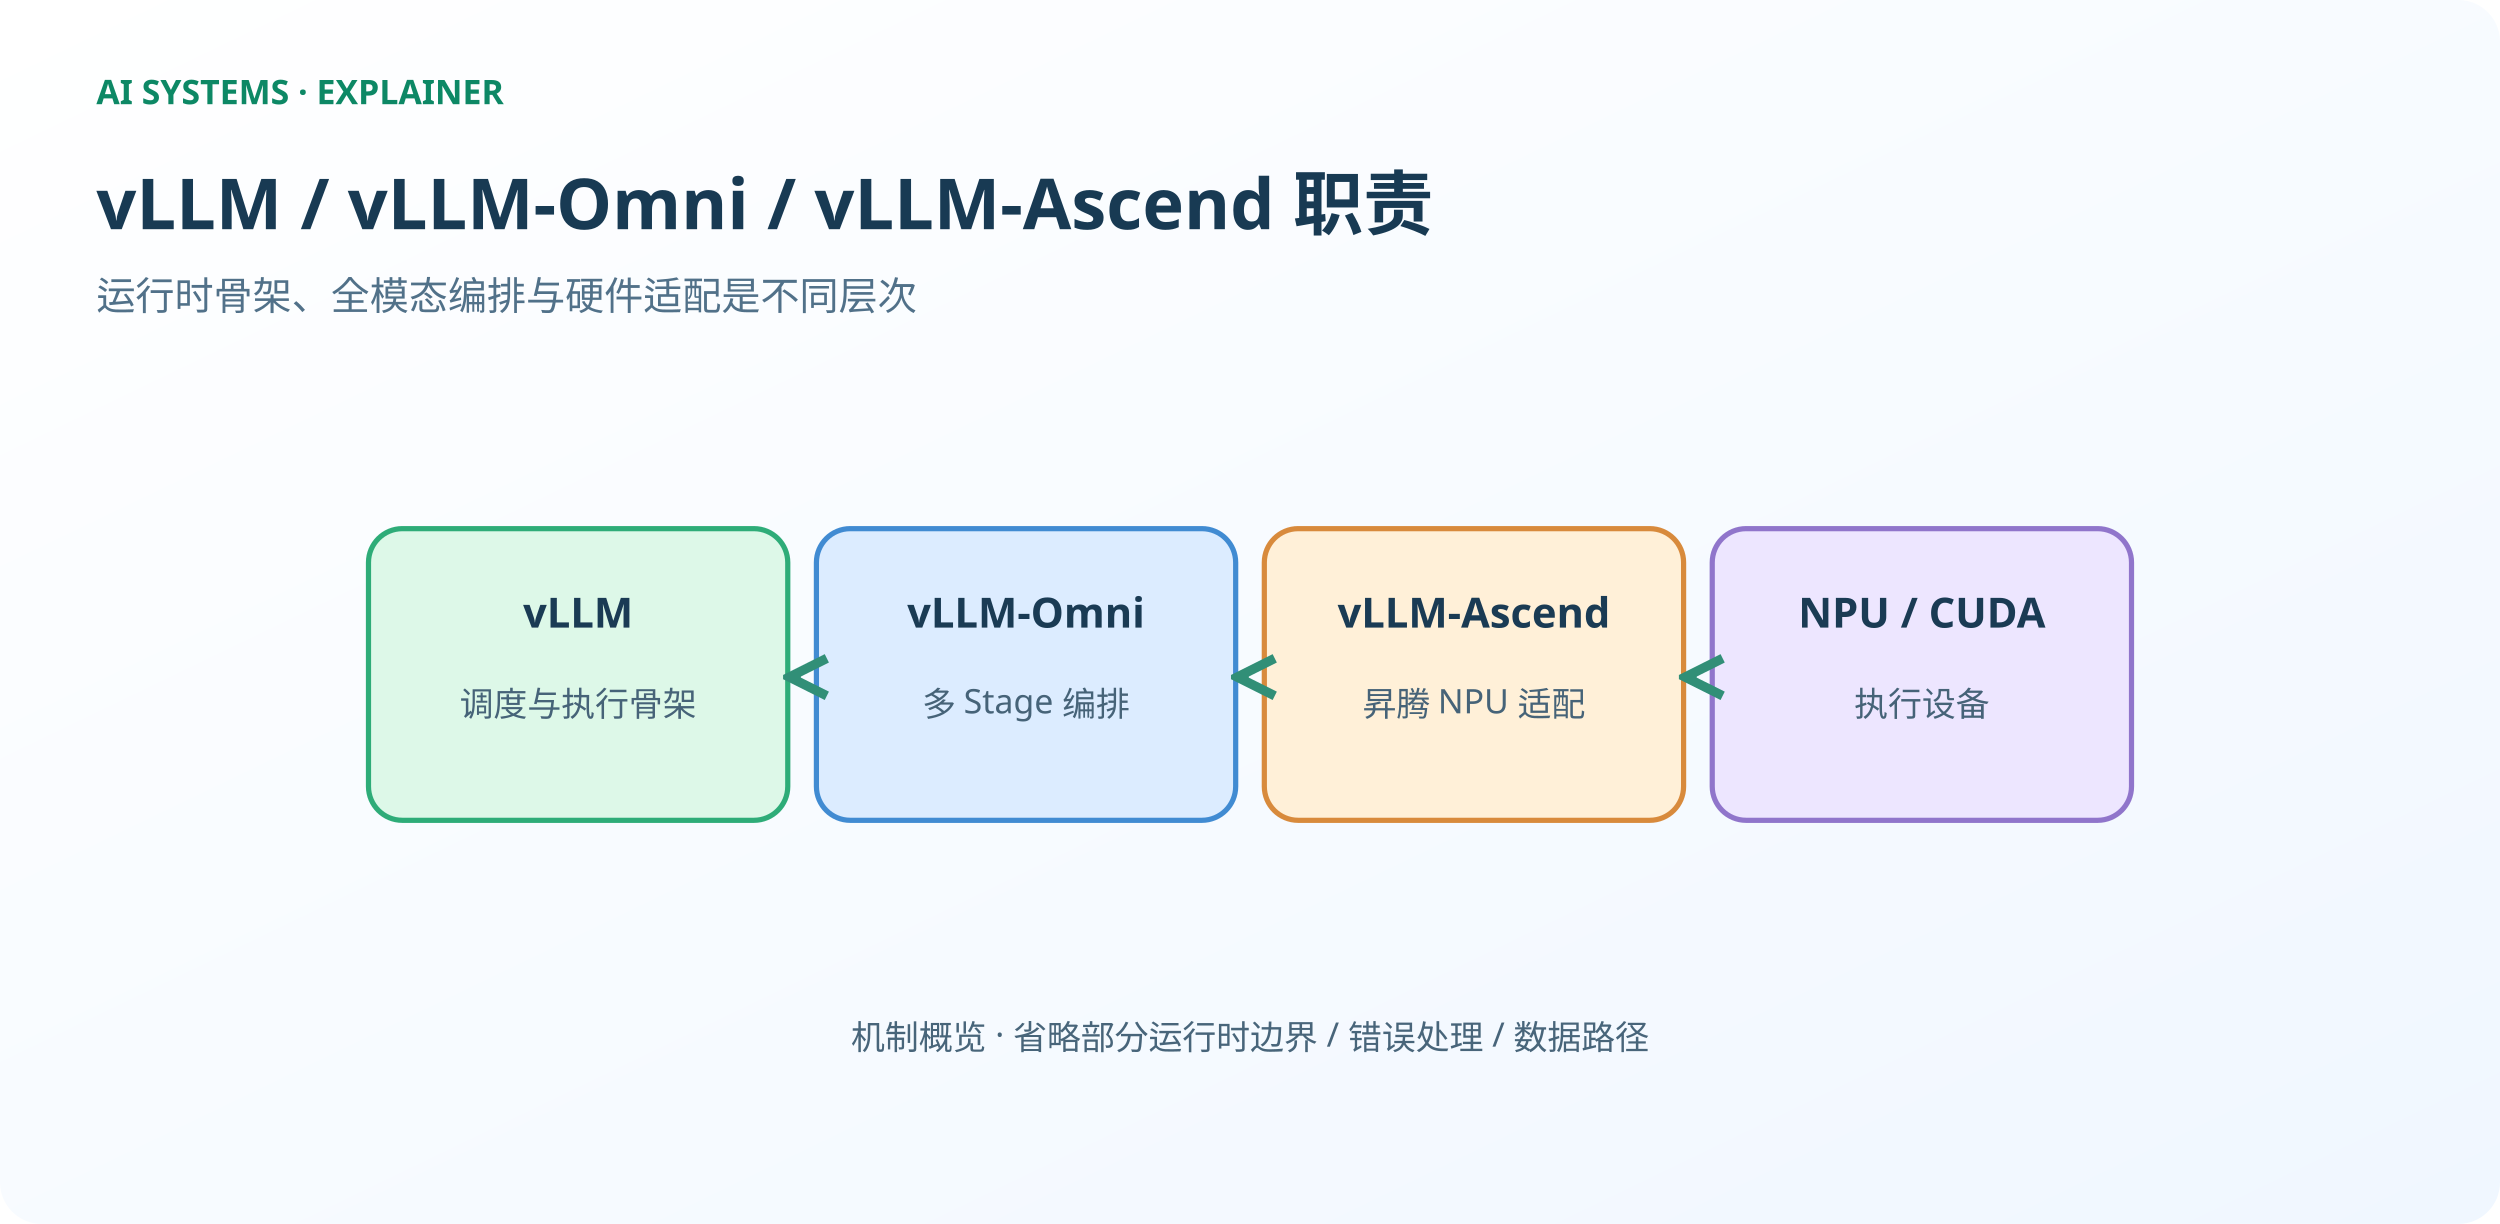
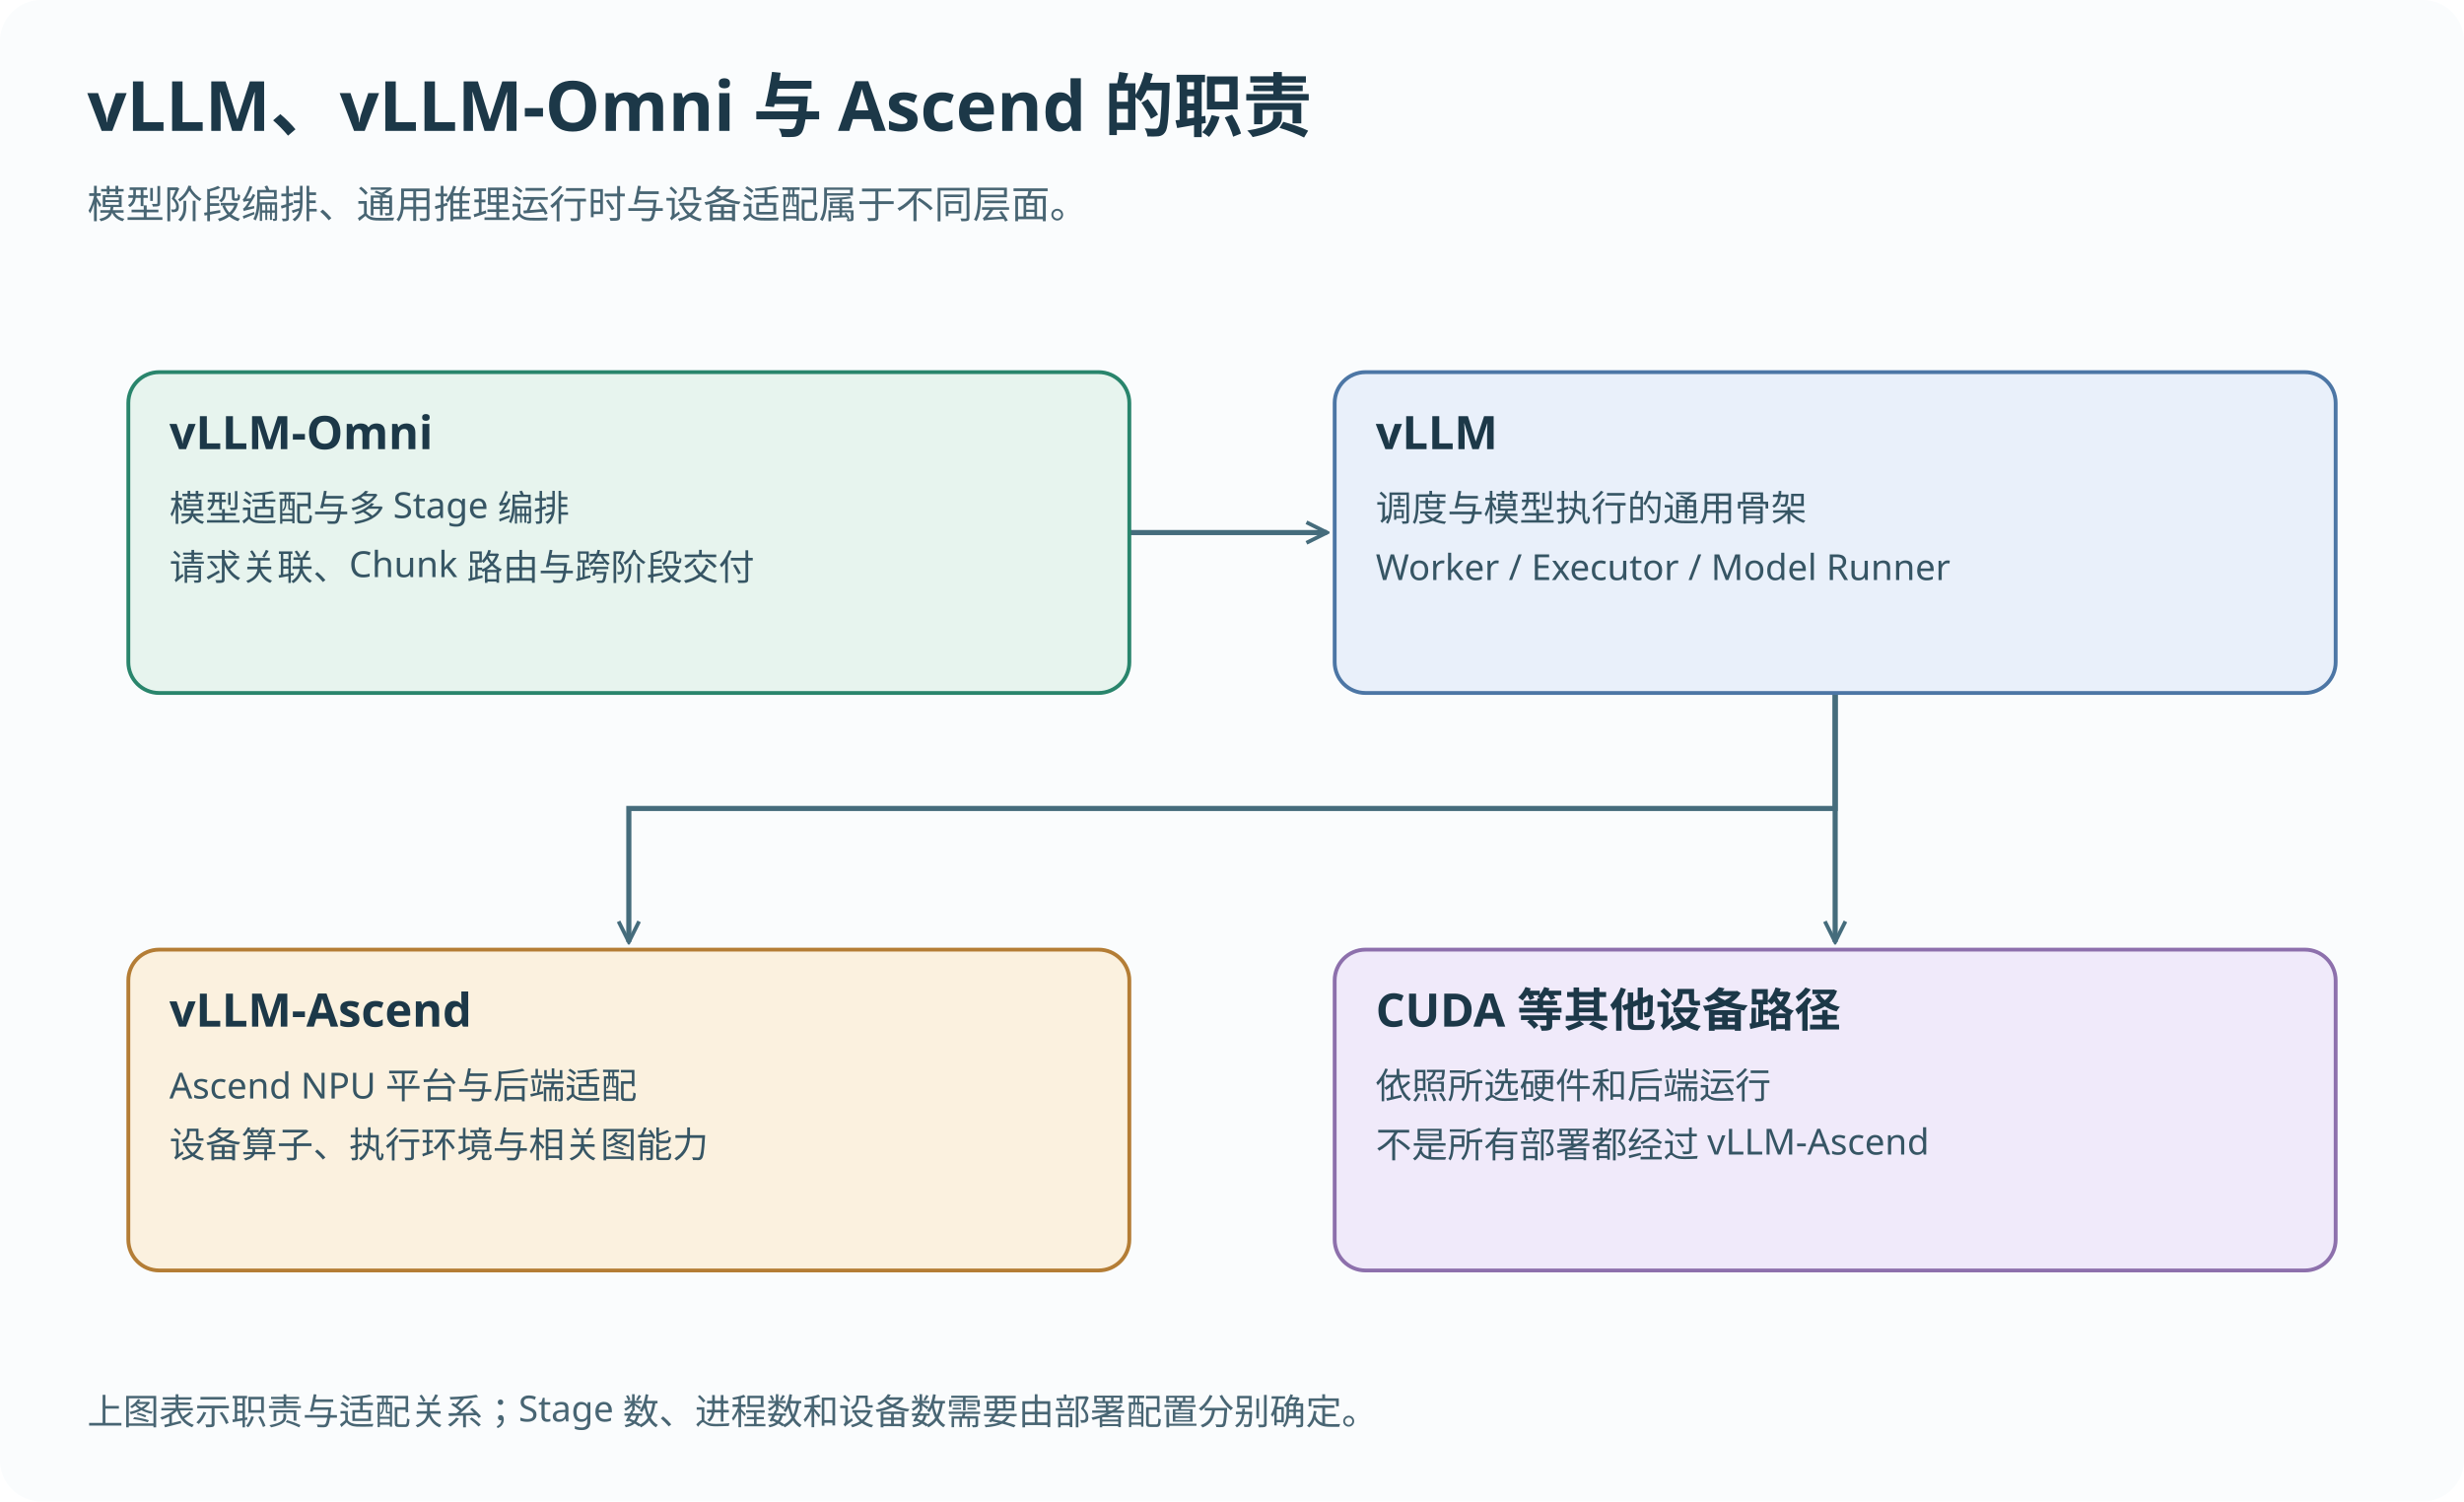
- <svg xmlns="http://www.w3.org/2000/svg" viewBox="0 0 960 470" role="img" aria-labelledby="t d">
+ <svg xmlns="http://www.w3.org/2000/svg" width="960" height="585" viewBox="0 0 960 585" role="img" aria-labelledby="title desc">
  <defs>
-     <linearGradient id="bg" x2="1" y2="1">
-       <stop stop-color="#ffffff" />
-       <stop offset="1" stop-color="#f0f7ff" />
-     </linearGradient>
-     <marker id="arrow" markerWidth="8" markerHeight="8" refX="6" refY="4" orient="auto">
-       <path d="M1 1L7 4L1 7" stroke="#318f77" stroke-width="1.5" fill="none" />
+     <marker id="a" markerUnits="userSpaceOnUse" markerWidth="10" markerHeight="10" refX="9" refY="5" orient="auto">
+       <path d="M1 1L9 5L1 9" fill="none" stroke="#456c7c" stroke-width="1.5" />
    </marker>
  </defs>
-   <rect width="960" height="470" rx="16" fill="url(#bg)" />
-   <text x="37" y="40" fill="#0d8865" font-size="13" font-family="system-ui, PingFang SC" font-weight="700">AI SYSTEMS · EXPLAINER</text>
-   <text x="37" y="88" fill="#183a53" font-size="27" font-family="system-ui, PingFang SC" font-weight="750">vLLM / vLLM-Omni / vLLM-Ascend 职责</text>
-   <text x="37" y="119" fill="#517189" font-size="15" font-family="system-ui, PingFang SC">运行时骨架、全模态编排与硬件适配是不同层次</text>
-   <rect x="141.5" y="203" width="161" height="112" rx="13" fill="#ddf8e8" stroke="#2eac78" stroke-width="2" />
-   <text x="222" y="241" fill="#1a3b54" font-family="system-ui, PingFang SC" font-size="16" font-weight="700" text-anchor="middle">vLLM</text>
-   <text x="222" y="275" fill="#466378" font-family="system-ui, PingFang SC" font-size="13" text-anchor="middle">调度与执行骨架</text>
-   <rect x="313.5" y="203" width="161" height="112" rx="13" fill="#dcecff" stroke="#418bd2" stroke-width="2" />
-   <text x="394" y="241" fill="#1a3b54" font-family="system-ui, PingFang SC" font-size="16" font-weight="700" text-anchor="middle">vLLM-Omni</text>
-   <text x="394" y="275" fill="#466378" font-family="system-ui, PingFang SC" font-size="13" text-anchor="middle">多 Stage 编排</text>
-   <rect x="485.5" y="203" width="161" height="112" rx="13" fill="#fff0d8" stroke="#d88a3c" stroke-width="2" />
-   <text x="566" y="241" fill="#1a3b54" font-family="system-ui, PingFang SC" font-size="16" font-weight="700" text-anchor="middle">vLLM-Ascend</text>
-   <text x="566" y="275" fill="#466378" font-family="system-ui, PingFang SC" font-size="13" text-anchor="middle">昇腾 NPU 适配</text>
-   <rect x="657.5" y="203" width="161" height="112" rx="13" fill="#ede6ff" stroke="#9075cb" stroke-width="2" />
-   <text x="738" y="241" fill="#1a3b54" font-family="system-ui, PingFang SC" font-size="16" font-weight="700" text-anchor="middle">NPU / CUDA</text>
-   <text x="738" y="275" fill="#466378" font-family="system-ui, PingFang SC" font-size="13" text-anchor="middle">执行设备</text>
-   <path d="M307.5 260H305.5" fill="none" stroke="#318f77" stroke-width="2.4" marker-end="url(#arrow)" />
-   <path d="M479.5 260H477.5" fill="none" stroke="#318f77" stroke-width="2.4" marker-end="url(#arrow)" />
-   <path d="M651.5 260H649.5" fill="none" stroke="#318f77" stroke-width="2.4" marker-end="url(#arrow)" />
-   <text x="480" y="403" text-anchor="middle" font-family="system-ui, PingFang SC" font-size="13" fill="#48657a">机制概览 · 省略部分运行时边界 / 错误处理 / 数据路径</text>
+   <rect width="960" height="585" rx="16" fill="#fafcfd" />
+   <g font-family="system-ui,PingFang SC,Microsoft YaHei,sans-serif" fill="#1c3848">
+     <text x="34" y="51" font-size="27" font-weight="700">vLLM、vLLM-Omni 与 Ascend 的职责</text>
+     <text x="34" y="85" font-size="15" fill="#486573">模型阶段编排、通用推理运行时与设备适配属于不同层面。</text>
+     <path d="M440 207.5H517" fill="none" stroke="#456c7c" stroke-width="2" marker-end="url(#a)" />
+     <path d="M715 270V318.5H715V367" fill="none" stroke="#456c7c" stroke-width="2" marker-end="url(#a)" />
+     <path d="M715 270V315H245V367" fill="none" stroke="#456c7c" stroke-width="2" marker-end="url(#a)" />
+     <rect x="50" y="145" width="390" height="125" rx="12" fill="#e7f4ee" stroke="#29856c" stroke-width="1.5" />
+     <text x="66" y="175" font-size="18" font-weight="650">vLLM-Omni</text>
+     <text x="66" y="203" font-size="14" fill="#365564">模型适配与多 Stage 编排</text>
+     <text x="66" y="226" font-size="14" fill="#365564">请求关联、Chunk 路由与跨阶段交付</text>
+     <rect x="520" y="145" width="390" height="125" rx="12" fill="#e9f0fa" stroke="#4c76a5" stroke-width="1.5" />
+     <text x="536" y="175" font-size="18" font-weight="650">vLLM</text>
+     <text x="536" y="203" font-size="14" fill="#365564">调度与模型执行的通用骨架</text>
+     <text x="536" y="226" font-size="14" fill="#365564">Worker / Executor / Model Runner</text>
+     <rect x="50" y="370" width="390" height="125" rx="12" fill="#fbf1df" stroke="#b47d35" stroke-width="1.5" />
+     <text x="66" y="400" font-size="18" font-weight="650">vLLM-Ascend</text>
+     <text x="66" y="428" font-size="14" fill="#365564">Ascend NPU 平台与后端适配</text>
+     <text x="66" y="451" font-size="14" fill="#365564">设备算子、执行环境与相关图能力</text>
+     <rect x="520" y="370" width="390" height="125" rx="12" fill="#f0eafa" stroke="#8d70ac" stroke-width="1.5" />
+     <text x="536" y="400" font-size="18" font-weight="650">CUDA 等其他设备路径</text>
+     <text x="536" y="428" font-size="14" fill="#365564">依照所选硬件和后端运行</text>
+     <text x="536" y="451" font-size="14" fill="#365564">不是所有部署都经过 vLLM-Ascend</text>
+     <text x="34" y="555" font-size="14" fill="#486573">上图表示职责与适配关系；Stage 数、进程数和设备数需要由部署配置分别确定。</text>
+   </g>
</svg>
